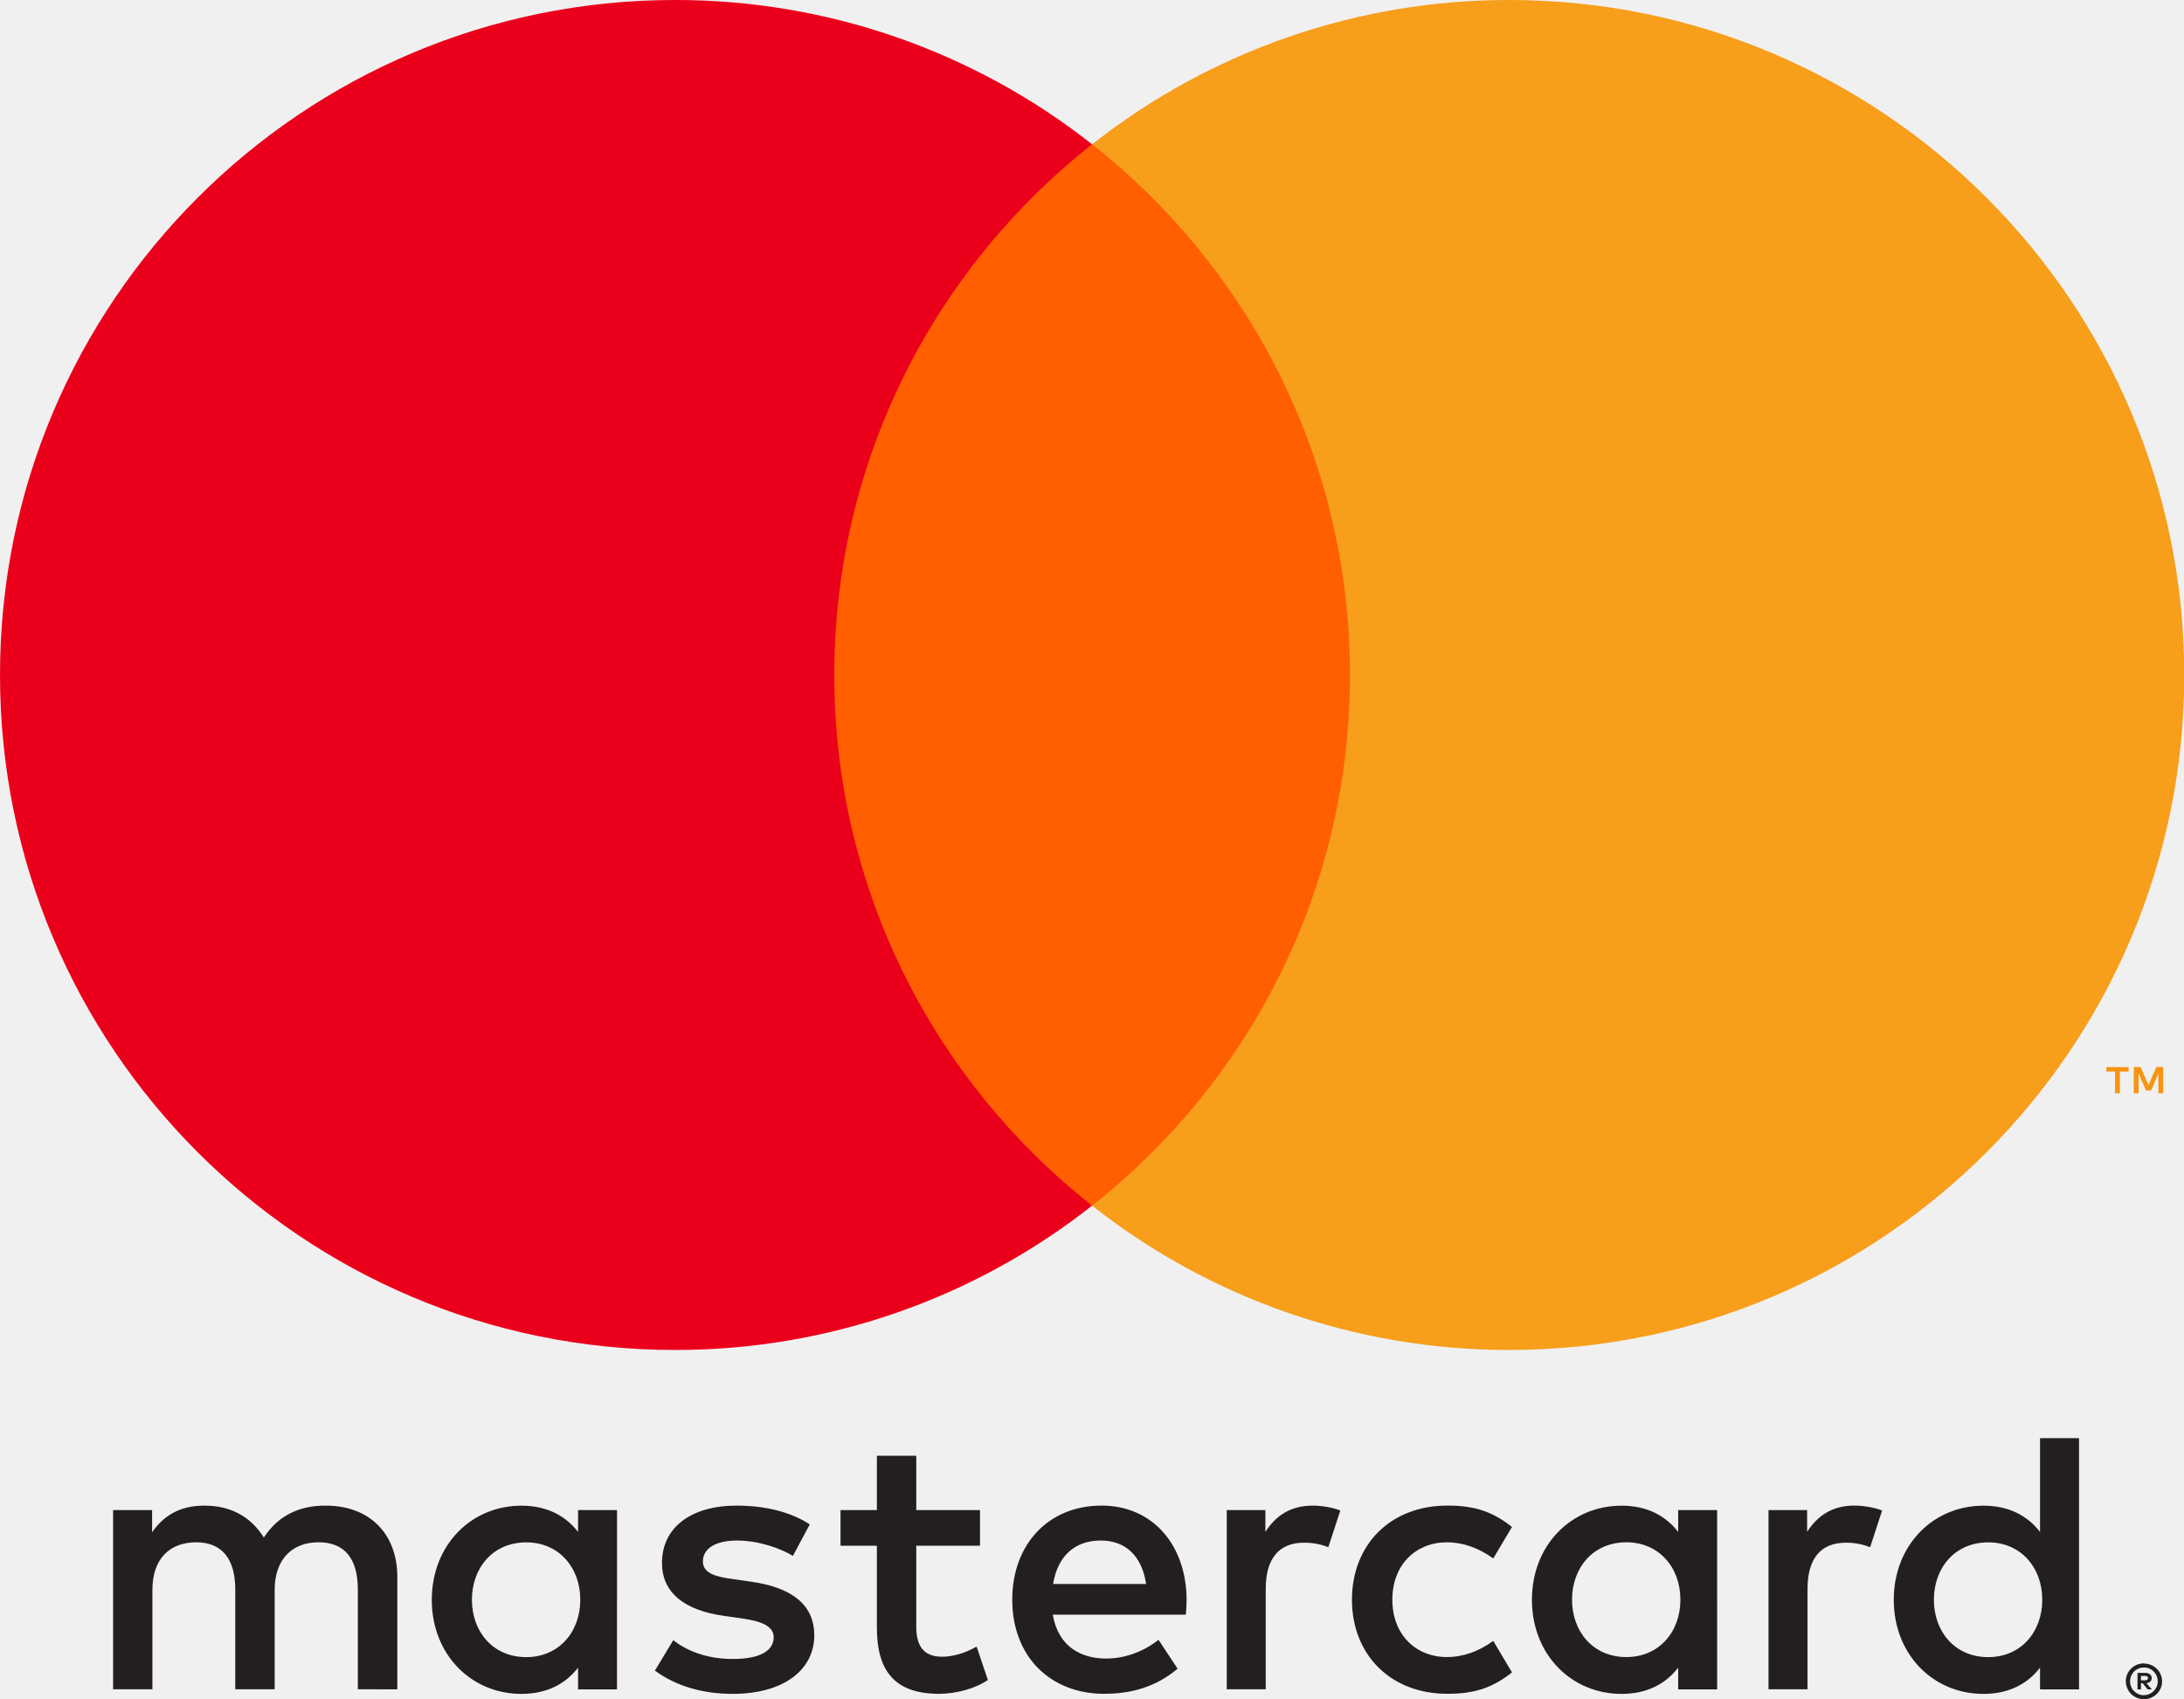
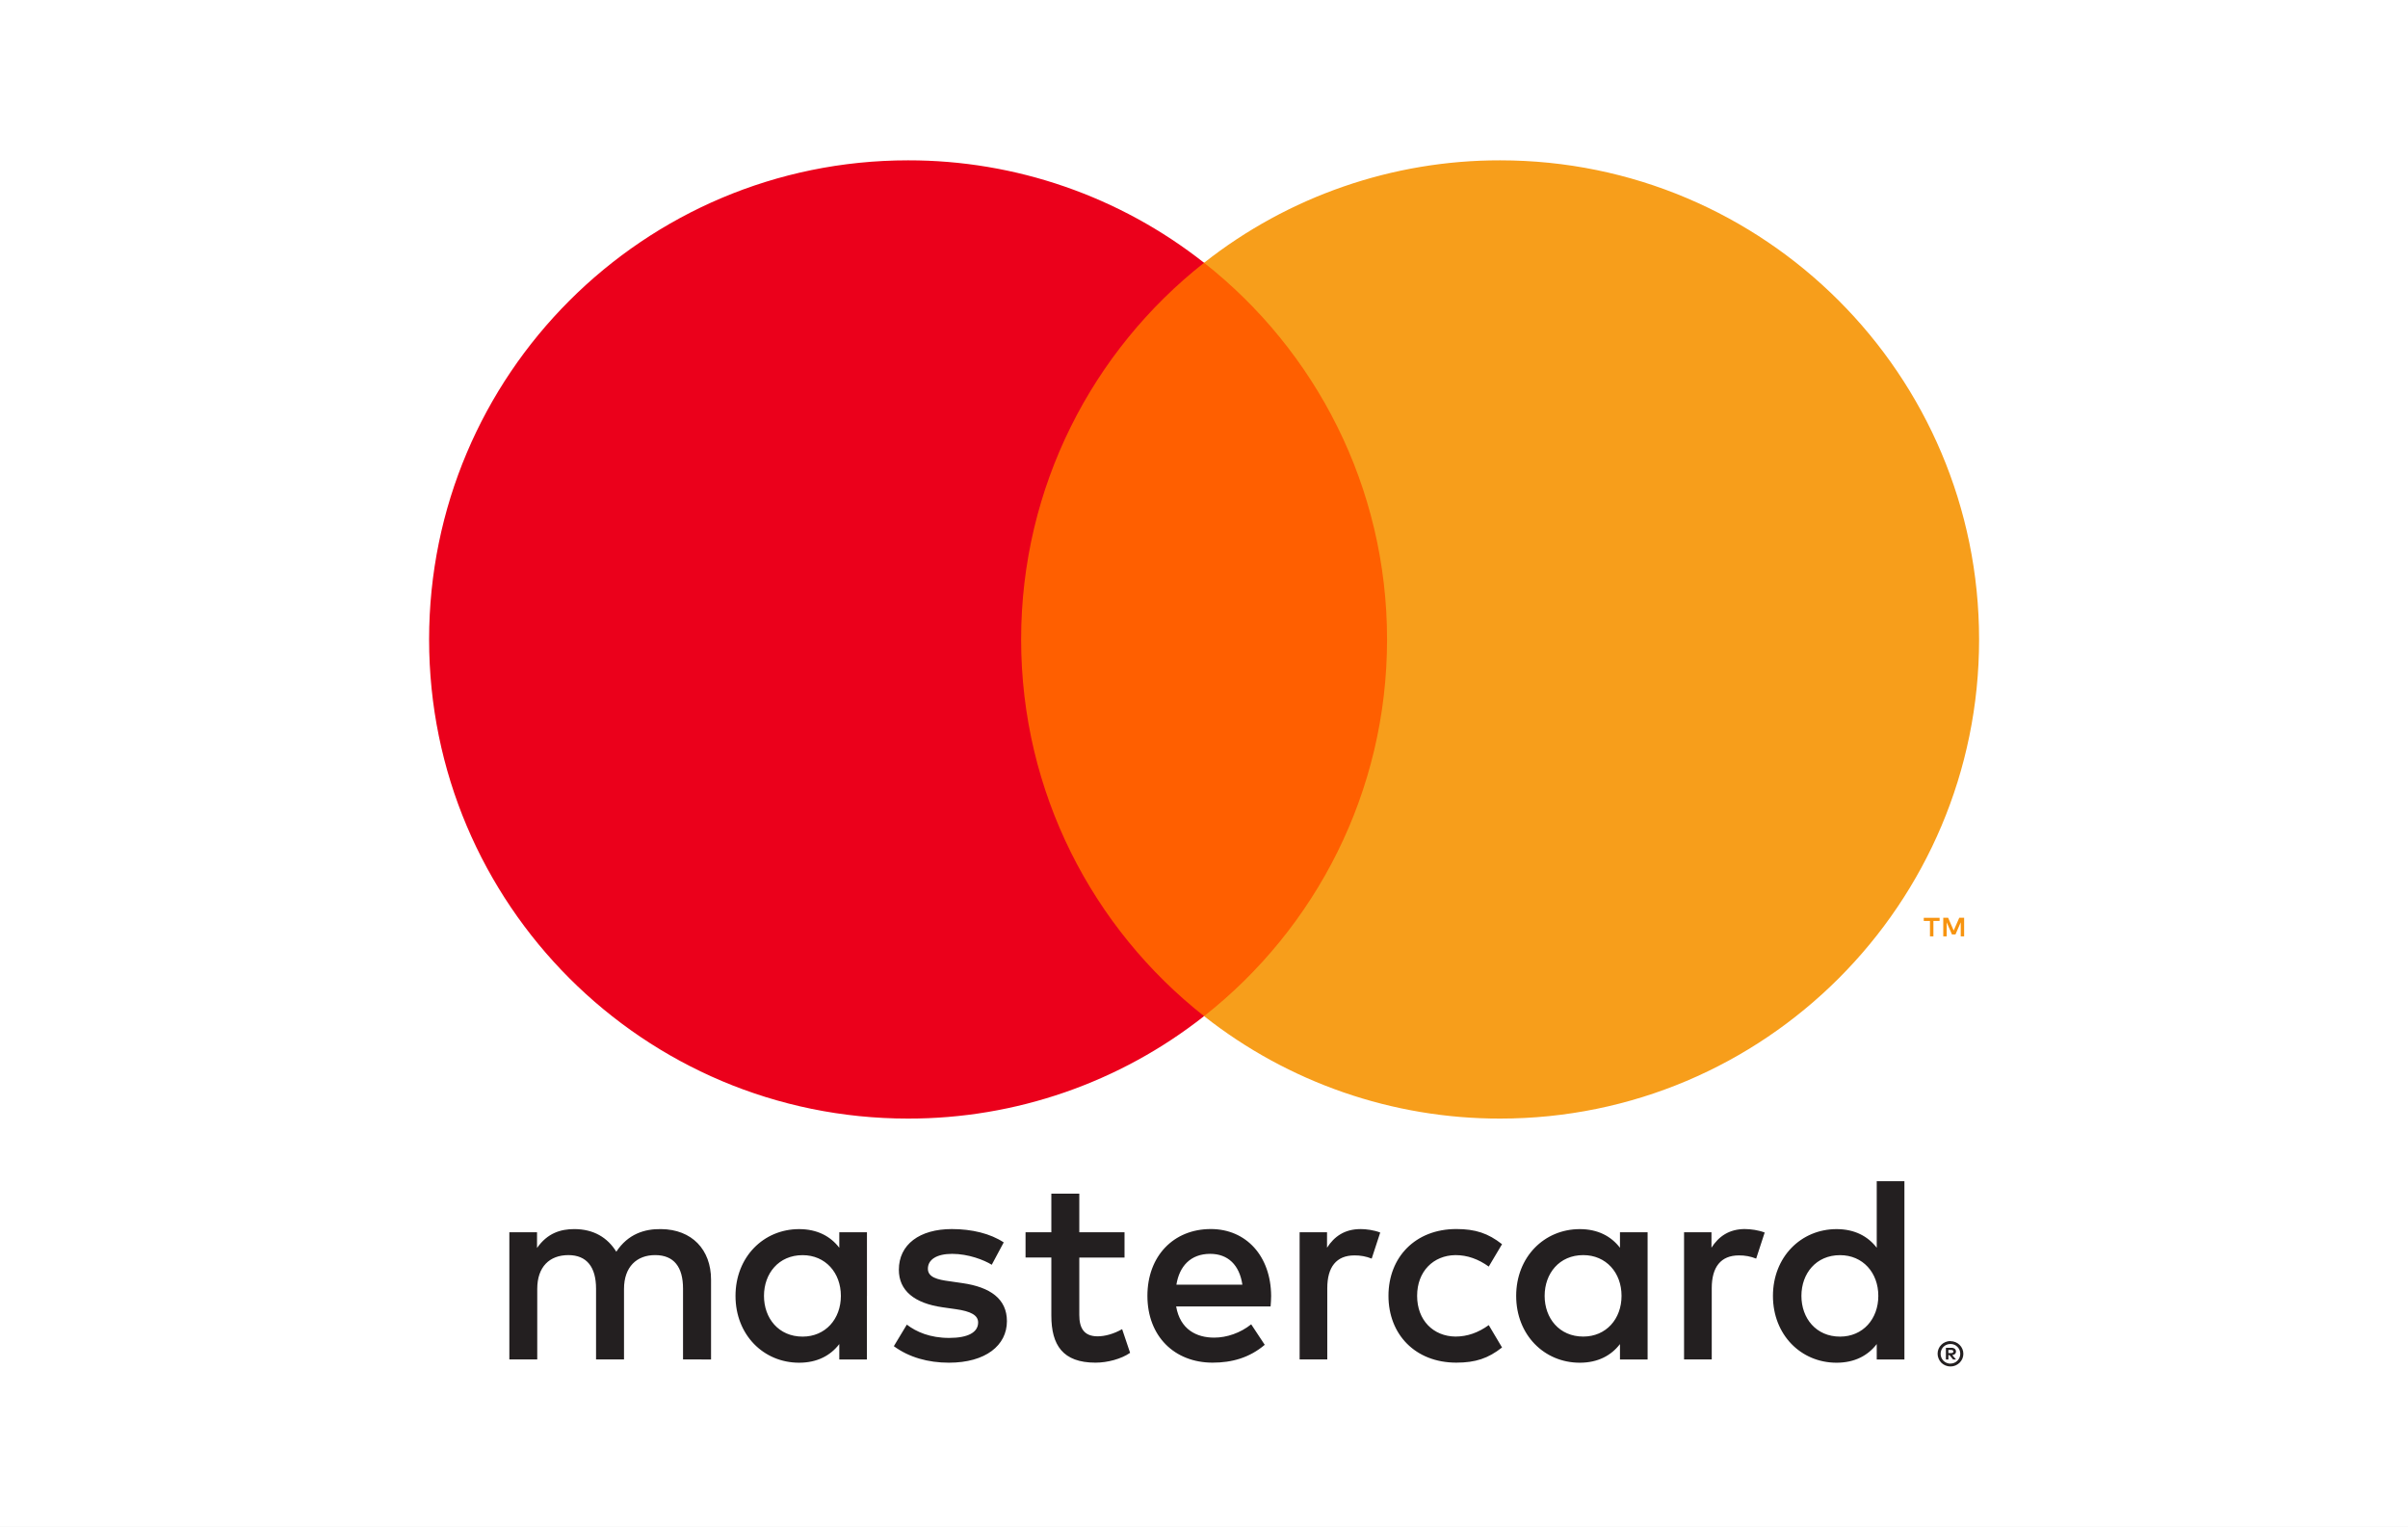
- <svg xmlns="http://www.w3.org/2000/svg" id="Laag_1" data-name="Laag 1" viewBox="0 0 2000 1556">
-   <defs>
-     <style>.cls-1{fill:#231f20;}.cls-2{fill:#f79410;}.cls-3{fill:#ff5f00;}.cls-4{fill:#eb001b;}.cls-5{fill:#f79e1b;}</style>
-   </defs>
-   <path class="cls-1" d="M1960.59,1534.9v4h3.73a3.93,3.93,0,0,0,2-.51,1.78,1.78,0,0,0,.75-1.53,1.71,1.71,0,0,0-.75-1.49,3.59,3.59,0,0,0-2-.51h-3.73Zm3.77-2.83a6.92,6.92,0,0,1,4.48,1.3,4.3,4.3,0,0,1,1.57,3.54,4.06,4.06,0,0,1-1.26,3.11,6.14,6.14,0,0,1-3.58,1.49l5,5.7h-3.85l-4.6-5.66h-1.49v5.66h-3.22v-15.13h7Zm-1,20.36a12,12,0,0,0,4.91-1,12.86,12.86,0,0,0,4-2.71,12.63,12.63,0,0,0,2.71-4,12.94,12.94,0,0,0,0-9.9,13.07,13.07,0,0,0-2.71-4,12.89,12.89,0,0,0-4-2.71,12.59,12.59,0,0,0-4.91-.94,13.12,13.12,0,0,0-5,.94,12.77,12.77,0,0,0-4.09,2.71,12.92,12.92,0,0,0-2.67,14,11.92,11.92,0,0,0,2.67,4,12.81,12.81,0,0,0,4.09,2.71,12.45,12.45,0,0,0,5,1m0-29a16.74,16.74,0,0,1,11.75,4.8,16,16,0,0,1,3.54,5.19,16.09,16.09,0,0,1,0,12.65,16.88,16.88,0,0,1-3.54,5.19,17.85,17.85,0,0,1-5.27,3.5,16.33,16.33,0,0,1-6.48,1.3,16.6,16.6,0,0,1-6.56-1.3,17.08,17.08,0,0,1-5.31-3.5A16.88,16.88,0,0,1,1948,1546a16.09,16.09,0,0,1,0-12.65,16,16,0,0,1,3.54-5.19,15.8,15.8,0,0,1,5.31-3.5,16.6,16.6,0,0,1,6.56-1.3M432.16,1465.1c0-28.85,18.9-52.55,49.79-52.55,29.52,0,49.44,22.68,49.44,52.55s-19.92,52.55-49.44,52.55c-30.89,0-49.79-23.7-49.79-52.55m132.88,0V1383H529.35V1403c-11.32-14.78-28.49-24.05-51.84-24.05-46,0-82.1,36.08-82.1,86.19s36.08,86.19,82.1,86.19c23.34,0,40.52-9.28,51.84-24.05v19.93H565V1465.1Zm1205.92,0c0-28.85,18.9-52.55,49.8-52.55,29.55,0,49.44,22.68,49.44,52.55s-19.89,52.55-49.44,52.55c-30.89,0-49.8-23.7-49.8-52.55m132.92,0v-148h-35.72V1403c-11.32-14.78-28.49-24.05-51.84-24.05-46,0-82.1,36.08-82.1,86.19s36.08,86.19,82.1,86.19c23.35,0,40.52-9.28,51.84-24.05v19.93h35.72V1465.1ZM1008,1410.86c23,0,37.77,14.42,41.54,39.81H964.38c3.81-23.7,18.2-39.81,43.63-39.81m.71-32c-48.1,0-81.75,35-81.75,86.19,0,52.19,35,86.19,84.14,86.19,24.72,0,47.36-6.17,67.28-23l-17.49-26.45c-13.76,11-31.28,17.17-47.75,17.17-23,0-43.94-10.65-49.09-40.2h121.87c.35-4.44.71-8.92.71-13.72-.36-51.17-32-86.19-77.94-86.19m430.9,86.19c0-28.85,18.9-52.55,49.79-52.55,29.52,0,49.44,22.68,49.44,52.55s-19.92,52.55-49.44,52.55c-30.89,0-49.8-23.7-49.8-52.55m132.88,0V1383H1536.8V1403c-11.36-14.78-28.49-24.05-51.84-24.05-46,0-82.1,36.08-82.1,86.19s36.08,86.19,82.1,86.19c23.35,0,40.48-9.28,51.84-24.05v19.93h35.68V1465.1Zm-334.42,0c0,49.79,34.66,86.19,87.56,86.19,24.72,0,41.19-5.5,59-19.57l-17.14-28.85c-13.4,9.63-27.47,14.78-43,14.78-28.49-.35-49.44-20.95-49.44-52.55s20.95-52.19,49.44-52.55c15.49,0,29.56,5.15,43,14.78l17.14-28.85c-17.84-14.07-34.31-19.57-59-19.57-52.9,0-87.56,36.39-87.56,86.19m460.1-86.19c-20.59,0-34,9.63-43.27,24.05V1383h-35.37v164.12h35.73v-92c0-27.16,11.67-42.25,35-42.25a57.87,57.87,0,0,1,22.32,4.13l11-33.64c-7.9-3.11-18.2-4.48-25.43-4.48m-956.64,17.17c-17.17-11.32-40.83-17.17-66.93-17.17-41.58,0-68.35,19.93-68.35,52.54,0,26.76,19.93,43.27,56.63,48.42l16.86,2.4c19.57,2.75,28.81,7.9,28.81,17.17,0,12.69-13,19.93-37.41,19.93-24.72,0-42.56-7.9-54.59-17.17L599.74,1530c19.57,14.42,44.29,21.3,71.06,21.3,47.4,0,74.87-22.32,74.87-53.57,0-28.85-21.62-43.94-57.34-49.09l-16.82-2.44c-15.45-2-27.83-5.11-27.83-16.11,0-12,11.67-19.22,31.25-19.22,20.95,0,41.23,7.9,51.17,14.07l15.45-28.85ZM1202,1378.91c-20.59,0-34,9.63-43.23,24.05V1383h-35.37v164.12h35.69v-92c0-27.16,11.67-42.25,35-42.25a57.87,57.87,0,0,1,22.32,4.13l11-33.64c-7.9-3.11-18.2-4.48-25.43-4.48M897.44,1383H839.08v-49.79H803V1383H769.71v32.62H803v74.87c0,38.08,14.78,60.76,57,60.76,15.49,0,33.33-4.8,44.65-12.69L894.34,1508c-10.65,6.17-22.32,9.28-31.6,9.28-17.84,0-23.66-11-23.66-27.47v-74.16h58.36ZM363.85,1547.16v-103c0-38.79-24.72-64.89-64.57-65.24-20.95-.35-42.56,6.17-57.69,29.2-11.32-18.2-29.16-29.2-54.24-29.2-17.53,0-34.66,5.15-48.07,24.37V1383H103.56v164.12h36v-91c0-28.49,15.8-43.63,40.2-43.63,23.7,0,35.69,15.45,35.69,43.27v91.34h36.08v-91c0-28.49,16.47-43.63,40.16-43.63,24.37,0,36,15.45,36,43.27v91.34Z" />
-   <path class="cls-2" d="M1980.94,1001.22v-24h-6.25l-7.23,16.47-7.19-16.47H1954v24h4.44V983.14l6.76,15.6h4.6l6.76-15.64v18.12h4.4Zm-39.65,0V981.33h8v-4.05h-20.44v4.05h8v19.89h4.4Z" />
-   <path class="cls-3" d="M1270.57,1104.15H729.71v-972h540.87Z" />
-   <path class="cls-4" d="M764,618.17c0-197.17,92.32-372.81,236.08-486A615.46,615.46,0,0,0,618.09,0C276.72,0,0,276.76,0,618.17s276.72,618.17,618.09,618.17a615.46,615.46,0,0,0,382-132.17C856.34,991,764,815.35,764,618.17" />
-   <path class="cls-5" d="M2000.25,618.17c0,341.41-276.72,618.17-618.09,618.17a615.65,615.65,0,0,1-382.05-132.17c143.8-113.19,236.12-288.82,236.12-486s-92.32-372.81-236.12-486A615.65,615.65,0,0,1,1382.15,0c341.37,0,618.09,276.76,618.09,618.17" />
+ <svg xmlns="http://www.w3.org/2000/svg" width="100%" height="100%" viewBox="0 0 691 438" version="1.1" xml:space="preserve" style="fill-rule:evenodd;clip-rule:evenodd;stroke-linejoin:round;stroke-miterlimit:2;">
+   <g transform="matrix(1,0,0,1,-980,-77.5)">
+     <g>
+       <g transform="matrix(1,0,0,1,952,-221.5)">
+         <rect x="28" y="299" width="691" height="438" style="fill:white;" />
+       </g>
+       <g id="mastercard.svg" transform="matrix(0.222365,0,0,0.222365,1325.5,296.5)">
+         <g transform="matrix(1,0,0,1,-1000,-778)">
+           <clipPath id="_clip1">
+             <rect x="0" y="0" width="2000" height="1556" />
+           </clipPath>
+           <g clip-path="url(#_clip1)">
+             <path d="M1960.59,1534.86L1960.59,1538.9L1964.32,1538.9C1965.02,1538.91 1965.71,1538.74 1966.32,1538.39C1966.81,1538.04 1967.1,1537.46 1967.07,1536.86C1967.1,1536.27 1966.81,1535.7 1966.32,1535.37C1965.72,1535.01 1965.02,1534.83 1964.32,1534.86L1960.59,1534.86ZM1964.36,1532.07C1965.96,1531.97 1967.54,1532.43 1968.84,1533.37C1969.89,1534.23 1970.48,1535.55 1970.41,1536.91C1970.46,1538.08 1970,1539.21 1969.15,1540.02C1968.15,1540.89 1966.89,1541.41 1965.57,1541.51L1970.57,1547.21L1966.72,1547.21L1962.12,1541.55L1960.63,1541.55L1960.63,1547.21L1957.41,1547.21L1957.41,1532.08L1964.41,1532.08L1964.36,1532.07ZM1963.36,1552.43C1965.05,1552.45 1966.72,1552.11 1968.27,1551.43C1969.76,1550.79 1971.12,1549.87 1972.27,1548.72C1973.42,1547.57 1974.34,1546.22 1974.98,1544.72C1976.29,1541.55 1976.29,1537.99 1974.98,1534.82C1974.33,1533.33 1973.41,1531.97 1972.27,1530.82C1971.12,1529.67 1969.76,1528.75 1968.27,1528.11C1966.71,1527.47 1965.04,1527.15 1963.36,1527.17C1961.65,1527.15 1959.95,1527.47 1958.36,1528.11C1956.83,1528.74 1955.44,1529.66 1954.27,1530.82C1950.66,1534.52 1949.61,1540.05 1951.6,1544.82C1952.21,1546.32 1953.12,1547.68 1954.27,1548.82C1955.45,1549.98 1956.84,1550.9 1958.36,1551.53C1959.94,1552.2 1961.64,1552.55 1963.36,1552.53M1963.36,1523.53C1967.75,1523.53 1971.98,1525.25 1975.11,1528.33C1976.62,1529.81 1977.83,1531.57 1978.65,1533.52C1980.38,1537.56 1980.38,1542.13 1978.65,1546.17C1977.81,1548.11 1976.6,1549.87 1975.11,1551.36C1973.58,1552.83 1971.79,1554.02 1969.84,1554.86C1967.79,1555.73 1965.59,1556.17 1963.36,1556.16C1961.11,1556.18 1958.88,1555.73 1956.8,1554.86C1954.83,1554.04 1953.03,1552.85 1951.49,1551.36C1950,1549.81 1948.81,1547.99 1948,1546C1946.27,1541.96 1946.27,1537.39 1948,1533.35C1948.83,1531.4 1950.03,1529.64 1951.54,1528.16C1953.05,1526.65 1954.86,1525.45 1956.85,1524.66C1958.93,1523.79 1961.16,1523.34 1963.41,1523.36M432.16,1465.1C432.16,1436.25 451.06,1412.55 481.95,1412.55C511.47,1412.55 531.39,1435.23 531.39,1465.1C531.39,1494.97 511.47,1517.65 481.95,1517.65C451.06,1517.65 432.16,1493.95 432.16,1465.1M565.04,1465.1L565.04,1383L529.35,1383L529.35,1403C518.03,1388.22 500.86,1378.95 477.51,1378.95C431.51,1378.95 395.41,1415.03 395.41,1465.14C395.41,1515.25 431.49,1551.33 477.51,1551.33C500.85,1551.33 518.03,1542.05 529.35,1527.28L529.35,1547.21L565,1547.21L565,1465.1L565.04,1465.1ZM1770.96,1465.1C1770.96,1436.25 1789.86,1412.55 1820.76,1412.55C1850.31,1412.55 1870.2,1435.23 1870.2,1465.1C1870.2,1494.97 1850.31,1517.65 1820.76,1517.65C1789.87,1517.65 1770.96,1493.95 1770.96,1465.1M1903.88,1547.21L1903.88,1317.1L1868.16,1317.1L1868.16,1403C1856.84,1388.22 1839.67,1378.95 1816.32,1378.95C1770.32,1378.95 1734.22,1415.03 1734.22,1465.14C1734.22,1515.25 1770.3,1551.33 1816.32,1551.33C1839.67,1551.33 1856.84,1542.05 1868.16,1527.28L1868.16,1547.21L1903.88,1547.21ZM1008,1410.86C1031,1410.86 1045.77,1425.28 1049.54,1450.67L964.38,1450.67C968.19,1426.97 982.58,1410.86 1008.01,1410.86M1008.72,1378.86C960.62,1378.86 926.97,1413.86 926.97,1465.05C926.97,1517.24 961.97,1551.24 1011.11,1551.24C1035.83,1551.24 1058.47,1545.07 1078.39,1528.24L1060.9,1501.79C1047.14,1512.79 1029.62,1518.96 1013.15,1518.96C990.15,1518.96 969.21,1508.31 964.06,1478.76L1085.93,1478.76C1086.28,1474.32 1086.64,1469.84 1086.64,1465.04C1086.28,1413.87 1054.64,1378.85 1008.7,1378.85M1439.6,1465.04C1439.6,1436.19 1458.5,1412.49 1489.39,1412.49C1518.91,1412.49 1538.83,1435.17 1538.83,1465.04C1538.83,1494.91 1518.91,1517.59 1489.39,1517.59C1458.5,1517.59 1439.59,1493.89 1439.59,1465.04M1572.47,1465.04L1572.47,1383L1536.8,1383L1536.8,1403C1525.44,1388.22 1508.31,1378.95 1484.96,1378.95C1438.96,1378.95 1402.86,1415.03 1402.86,1465.14C1402.86,1515.25 1438.94,1551.33 1484.96,1551.33C1508.31,1551.33 1525.44,1542.05 1536.8,1527.28L1536.8,1547.21L1572.48,1547.21L1572.48,1465.1L1572.47,1465.04ZM1238.05,1465.04C1238.05,1514.83 1272.71,1551.23 1325.61,1551.23C1350.33,1551.23 1366.8,1545.73 1384.61,1531.66L1367.47,1502.81C1354.07,1512.44 1340,1517.59 1324.47,1517.59C1295.98,1517.24 1275.03,1496.64 1275.03,1465.04C1275.03,1433.44 1295.98,1412.85 1324.47,1412.49C1339.96,1412.49 1354.03,1417.64 1367.47,1427.27L1384.61,1398.42C1366.77,1384.35 1350.3,1378.85 1325.61,1378.85C1272.71,1378.85 1238.05,1415.24 1238.05,1465.04M1698.15,1378.85C1677.56,1378.85 1664.15,1388.48 1654.88,1402.9L1654.88,1383L1619.51,1383L1619.51,1547.12L1655.24,1547.12L1655.24,1455.12C1655.24,1427.96 1666.91,1412.87 1690.24,1412.87C1697.88,1412.76 1705.47,1414.16 1712.56,1417L1723.56,1383.36C1715.66,1380.25 1705.36,1378.88 1698.13,1378.88M741.49,1396.05C724.32,1384.73 700.66,1378.88 674.56,1378.88C632.98,1378.88 606.21,1398.81 606.21,1431.42C606.21,1458.18 626.14,1474.69 662.84,1479.84L679.7,1482.24C699.27,1484.99 708.51,1490.14 708.51,1499.41C708.51,1512.1 695.51,1519.34 671.1,1519.34C646.38,1519.34 628.54,1511.44 616.51,1502.17L599.74,1530C619.31,1544.42 644.03,1551.3 670.8,1551.3C718.2,1551.3 745.67,1528.98 745.67,1497.73C745.67,1468.88 724.05,1453.79 688.33,1448.64L671.51,1446.2C656.06,1444.2 643.68,1441.09 643.68,1430.09C643.68,1418.09 655.35,1410.87 674.93,1410.87C695.88,1410.87 716.16,1418.77 726.1,1424.94L741.55,1396.09L741.49,1396.05ZM1202,1378.91C1181.41,1378.91 1168,1388.54 1158.77,1402.96L1158.77,1383L1123.4,1383L1123.4,1547.12L1159.09,1547.12L1159.09,1455.12C1159.09,1427.96 1170.76,1412.87 1194.09,1412.87C1201.73,1412.76 1209.32,1414.16 1216.41,1417L1227.41,1383.36C1219.51,1380.25 1209.21,1378.88 1201.98,1378.88M897.44,1383L839.08,1383L839.08,1333.21L803,1333.21L803,1383L769.71,1383L769.71,1415.62L803,1415.62L803,1490.49C803,1528.57 817.78,1551.25 860,1551.25C875.49,1551.25 893.33,1546.45 904.65,1538.56L894.34,1508C883.69,1514.17 872.02,1517.28 862.74,1517.28C844.9,1517.28 839.08,1506.28 839.08,1489.81L839.08,1415.65L897.44,1415.65L897.44,1383ZM363.85,1547.16L363.85,1444.16C363.85,1405.37 339.13,1379.27 299.28,1378.92C278.33,1378.57 256.72,1385.09 241.59,1408.12C230.27,1389.92 212.43,1378.92 187.35,1378.92C169.82,1378.92 152.69,1384.07 139.28,1403.29L139.28,1383L103.56,1383L103.56,1547.12L139.56,1547.12L139.56,1456.12C139.56,1427.63 155.36,1412.49 179.76,1412.49C203.46,1412.49 215.45,1427.94 215.45,1455.76L215.45,1547.1L251.53,1547.1L251.53,1456.1C251.53,1427.61 268,1412.47 291.69,1412.47C316.06,1412.47 327.69,1427.92 327.69,1455.74L327.69,1547.08L363.85,1547.16Z" style="fill:rgb(35,31,32);fill-rule:nonzero;" />
+             <path d="M1980.94,1001.22L1980.94,977.22L1974.69,977.22L1967.46,993.69L1960.27,977.22L1954,977.22L1954,1001.22L1958.44,1001.22L1958.44,983.14L1965.2,998.74L1969.8,998.74L1976.56,983.1L1976.56,1001.22L1980.96,1001.22L1980.94,1001.22ZM1941.29,1001.22L1941.29,981.33L1949.29,981.33L1949.29,977.28L1928.85,977.28L1928.85,981.33L1936.85,981.33L1936.85,1001.22L1941.29,1001.22Z" style="fill:rgb(247,148,16);fill-rule:nonzero;" />
+             <path d="M1270.57,1104.15L729.71,1104.15L729.71,132.15L1270.58,132.15L1270.57,1104.15Z" style="fill:rgb(255,95,0);fill-rule:nonzero;" />
+             <path d="M764,618.17C764,421 856.32,245.36 1000.08,132.17C891.283,46.382 756.641,-0.205 618.09,-0C276.72,0 0,276.76 0,618.17C0,959.58 276.72,1236.34 618.09,1236.34C756.644,1236.55 891.29,1189.96 1000.09,1104.17C856.34,991 764,815.35 764,618.17" style="fill:rgb(235,0,27);fill-rule:nonzero;" />
+             <path d="M2000.25,618.17C2000.25,959.58 1723.53,1236.34 1382.16,1236.34C1243.59,1236.54 1108.93,1189.96 1000.11,1104.17C1143.91,990.98 1236.23,815.35 1236.23,618.17C1236.23,420.99 1143.91,245.36 1000.11,132.17C1108.93,46.384 1243.58,-0.201 1382.15,0C1723.52,0 2000.24,276.76 2000.24,618.17" style="fill:rgb(247,158,27);fill-rule:nonzero;" />
+           </g>
+         </g>
+       </g>
+     </g>
+   </g>
</svg>
